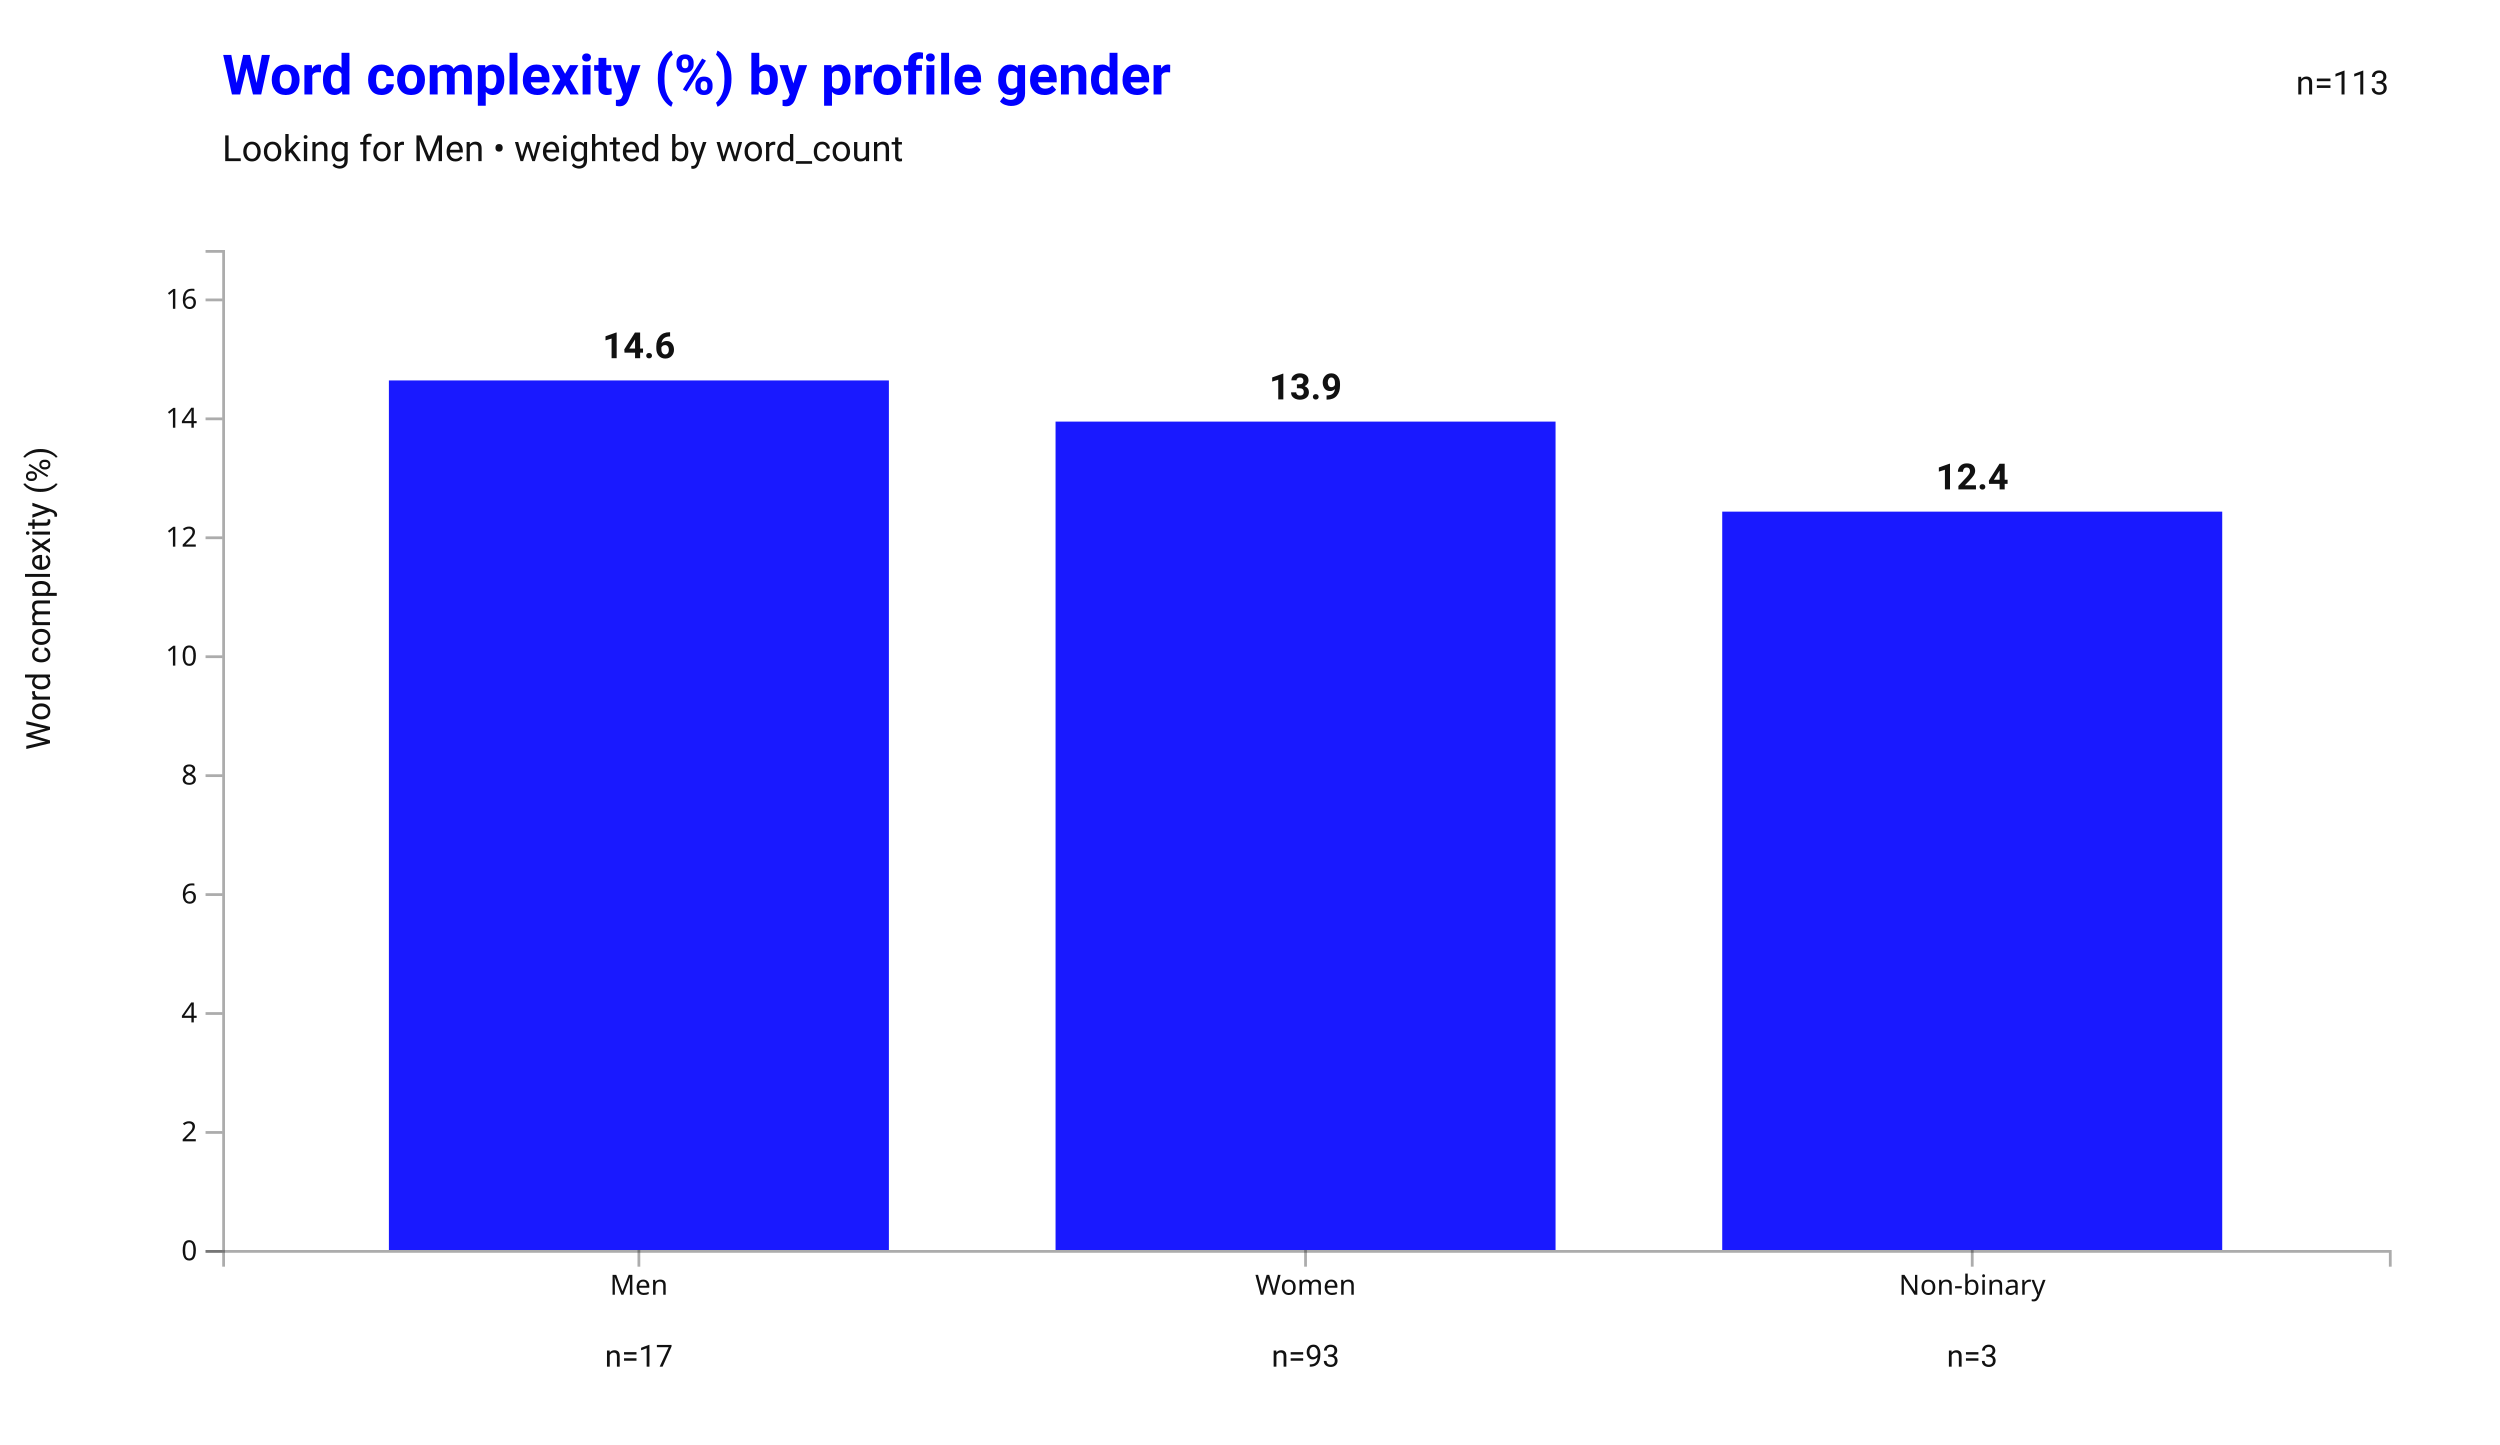
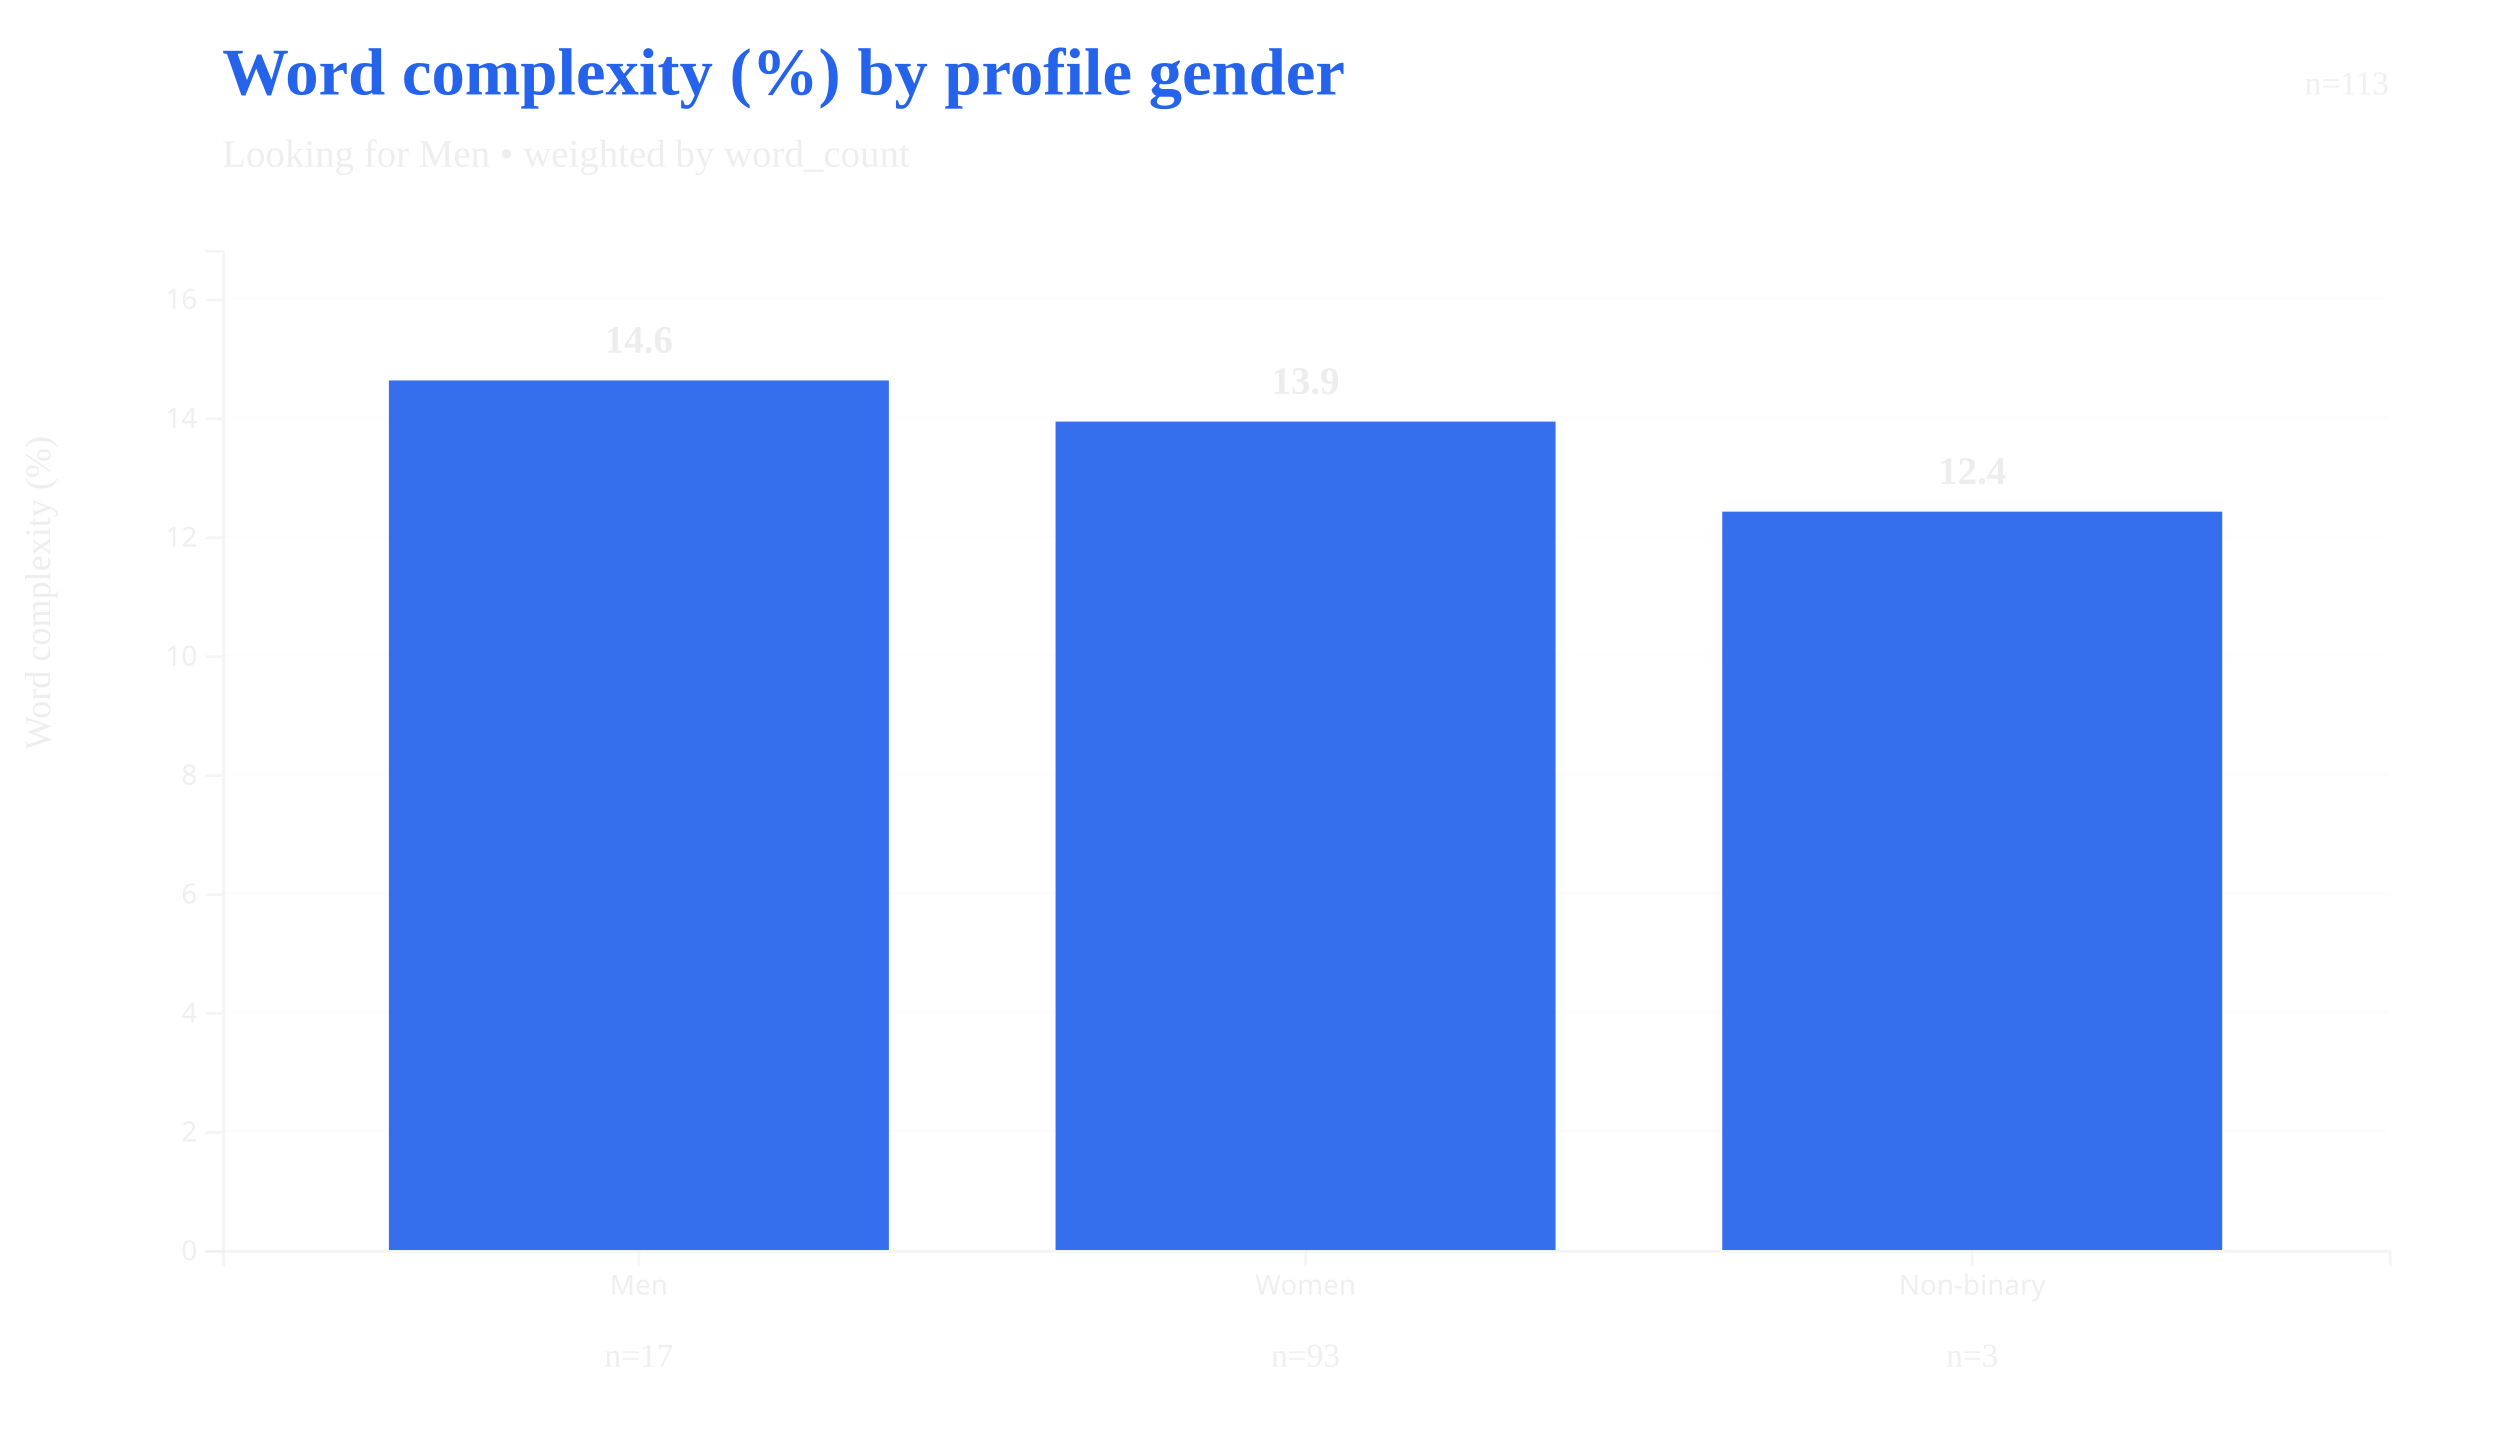
- <svg xmlns="http://www.w3.org/2000/svg" width="900" height="520" style="background: white; font-family: -apple-system, BlinkMacSystemFont, &quot;Segoe UI&quot;, Roboto, Helvetica, Arial, sans-serif; fill: #111111;">
-   <text x="80" y="34" font-size="20" font-weight="700" fill="blue">Word complexity (%) by profile gender</text>
-   <text x="80" y="58" font-size="13" fill="#111111">Looking for Men • weighted by word_count</text>
-   <text x="860" y="34" text-anchor="end" font-size="12" fill="#111111">n=113</text>
+ <svg xmlns="http://www.w3.org/2000/svg" width="900" height="520" style="background: rgb(0, 0, 0); font-family: ui-serif, Georgia, &quot;Times New Roman&quot;, Times, serif; fill: #EDEDED;">
+   <text x="80" y="34" font-size="24" font-weight="700" fill="#2563EB">Word complexity (%) by profile gender</text>
+   <text x="80" y="60" font-size="14" fill="#EDEDED" opacity="0.92">Looking for Men • weighted by word_count</text>
+   <text x="860" y="34" text-anchor="end" font-size="12" fill="#EDEDED" opacity="0.85">n=113</text>
  <g transform="translate(80,90)">
+     <g>
+       <line class="grid" x1="0" x2="780" y1="360" y2="360" stroke="rgba(237,237,237,0.12)" stroke-width="1" />
+       <line class="grid" x1="0" x2="780" y1="317.183" y2="317.183" stroke="rgba(237,237,237,0.12)" stroke-width="1" />
+       <line class="grid" x1="0" x2="780" y1="274.367" y2="274.367" stroke="rgba(237,237,237,0.12)" stroke-width="1" />
+       <line class="grid" x1="0" x2="780" y1="231.55" y2="231.55" stroke="rgba(237,237,237,0.12)" stroke-width="1" />
+       <line class="grid" x1="0" x2="780" y1="188.733" y2="188.733" stroke="rgba(237,237,237,0.12)" stroke-width="1" />
+       <line class="grid" x1="0" x2="780" y1="145.917" y2="145.917" stroke="rgba(237,237,237,0.12)" stroke-width="1" />
+       <line class="grid" x1="0" x2="780" y1="103.1" y2="103.1" stroke="rgba(237,237,237,0.12)" stroke-width="1" />
+       <line class="grid" x1="0" x2="780" y1="60.284" y2="60.284" stroke="rgba(237,237,237,0.12)" stroke-width="1" />
+       <line class="grid" x1="0" x2="780" y1="17.467" y2="17.467" stroke="rgba(237,237,237,0.12)" stroke-width="1" />
+     </g>
    <g fill="none" font-size="10" font-family="sans-serif" text-anchor="end">
-       <path class="domain" stroke="#111111" d="M-6,360.5H0.5V0.5H-6" opacity="0.35" />
+       <path class="domain" stroke="rgba(237,237,237,0.55)" d="M-6,360.5H0.5V0.5H-6" opacity="1" />
      <g class="tick" opacity="1" transform="translate(0,360.5)">
-         <line stroke="#111111" x2="-6" opacity="0.35" />
-         <text fill="#111111" x="-9" dy="0.32em">0</text>
+         <line stroke="rgba(237,237,237,0.55)" x2="-6" opacity="1" />
+         <text fill="#EDEDED" x="-9" dy="0.32em" opacity="0.9">0</text>
      </g>
      <g class="tick" opacity="1" transform="translate(0,317.6834)">
-         <line stroke="#111111" x2="-6" opacity="0.35" />
-         <text fill="#111111" x="-9" dy="0.32em">2</text>
+         <line stroke="rgba(237,237,237,0.55)" x2="-6" opacity="1" />
+         <text fill="#EDEDED" x="-9" dy="0.32em" opacity="0.9">2</text>
      </g>
      <g class="tick" opacity="1" transform="translate(0,274.8667)">
-         <line stroke="#111111" x2="-6" opacity="0.35" />
-         <text fill="#111111" x="-9" dy="0.32em">4</text>
+         <line stroke="rgba(237,237,237,0.55)" x2="-6" opacity="1" />
+         <text fill="#EDEDED" x="-9" dy="0.32em" opacity="0.9">4</text>
      </g>
      <g class="tick" opacity="1" transform="translate(0,232.0501)">
-         <line stroke="#111111" x2="-6" opacity="0.35" />
-         <text fill="#111111" x="-9" dy="0.32em">6</text>
+         <line stroke="rgba(237,237,237,0.55)" x2="-6" opacity="1" />
+         <text fill="#EDEDED" x="-9" dy="0.32em" opacity="0.9">6</text>
      </g>
      <g class="tick" opacity="1" transform="translate(0,189.2335)">
-         <line stroke="#111111" x2="-6" opacity="0.35" />
-         <text fill="#111111" x="-9" dy="0.32em">8</text>
+         <line stroke="rgba(237,237,237,0.55)" x2="-6" opacity="1" />
+         <text fill="#EDEDED" x="-9" dy="0.32em" opacity="0.9">8</text>
      </g>
      <g class="tick" opacity="1" transform="translate(0,146.4168)">
-         <line stroke="#111111" x2="-6" opacity="0.35" />
-         <text fill="#111111" x="-9" dy="0.32em">10</text>
+         <line stroke="rgba(237,237,237,0.55)" x2="-6" opacity="1" />
+         <text fill="#EDEDED" x="-9" dy="0.32em" opacity="0.9">10</text>
      </g>
      <g class="tick" opacity="1" transform="translate(0,103.6002)">
-         <line stroke="#111111" x2="-6" opacity="0.35" />
-         <text fill="#111111" x="-9" dy="0.32em">12</text>
+         <line stroke="rgba(237,237,237,0.55)" x2="-6" opacity="1" />
+         <text fill="#EDEDED" x="-9" dy="0.32em" opacity="0.9">12</text>
      </g>
      <g class="tick" opacity="1" transform="translate(0,60.78357)">
-         <line stroke="#111111" x2="-6" opacity="0.35" />
-         <text fill="#111111" x="-9" dy="0.32em">14</text>
+         <line stroke="rgba(237,237,237,0.55)" x2="-6" opacity="1" />
+         <text fill="#EDEDED" x="-9" dy="0.32em" opacity="0.9">14</text>
      </g>
      <g class="tick" opacity="1" transform="translate(0,17.96693)">
-         <line stroke="#111111" x2="-6" opacity="0.35" />
-         <text fill="#111111" x="-9" dy="0.32em">16</text>
+         <line stroke="rgba(237,237,237,0.55)" x2="-6" opacity="1" />
+         <text fill="#EDEDED" x="-9" dy="0.32em" opacity="0.9">16</text>
      </g>
    </g>
    <g transform="translate(0,360)" fill="none" font-size="10" font-family="sans-serif" text-anchor="middle">
-       <path class="domain" stroke="#111111" d="M0.5,6V0.5H780.5V6" opacity="0.35" />
+       <path class="domain" stroke="rgba(237,237,237,0.55)" d="M0.5,6V0.5H780.5V6" opacity="1" />
      <g class="tick" opacity="1" transform="translate(150,0)">
-         <line stroke="#111111" y2="6" opacity="0.35" />
-         <text fill="#111111" y="9" dy="0.71em">Men</text>
+         <line stroke="rgba(237,237,237,0.55)" y2="6" opacity="1" />
+         <text fill="#EDEDED" y="9" dy="0.71em" opacity="0.9">Men</text>
      </g>
      <g class="tick" opacity="1" transform="translate(390,0)">
-         <line stroke="#111111" y2="6" opacity="0.35" />
-         <text fill="#111111" y="9" dy="0.71em">Women</text>
+         <line stroke="rgba(237,237,237,0.55)" y2="6" opacity="1" />
+         <text fill="#EDEDED" y="9" dy="0.71em" opacity="0.9">Women</text>
      </g>
      <g class="tick" opacity="1" transform="translate(630,0)">
-         <line stroke="#111111" y2="6" opacity="0.35" />
-         <text fill="#111111" y="9" dy="0.71em">Non-binary</text>
+         <line stroke="rgba(237,237,237,0.55)" y2="6" opacity="1" />
+         <text fill="#EDEDED" y="9" dy="0.71em" opacity="0.9">Non-binary</text>
      </g>
    </g>
    <g>
-       <rect x="60" y="46.957" width="180" height="313.043" fill="blue" opacity="0.9" />
-       <rect x="300" y="61.776" width="180" height="298.224" fill="blue" opacity="0.9" />
-       <rect x="540" y="94.191" width="180" height="265.809" fill="blue" opacity="0.9" />
+       <rect x="60" y="46.957" width="180" height="313.043" fill="#2563EB" opacity="0.92" />
+       <rect x="300" y="61.776" width="180" height="298.224" fill="#2563EB" opacity="0.92" />
+       <rect x="540" y="94.191" width="180" height="265.809" fill="#2563EB" opacity="0.92" />
    </g>
    <g>
-       <text class="value" x="150" y="38.957" text-anchor="middle" font-size="13" font-weight="700" fill="#111111">14.6</text>
-       <text class="value" x="390" y="53.776" text-anchor="middle" font-size="13" font-weight="700" fill="#111111">13.9</text>
-       <text class="value" x="630" y="86.191" text-anchor="middle" font-size="13" font-weight="700" fill="#111111">12.4</text>
+       <text class="value" x="150" y="36.957" text-anchor="middle" font-size="14" font-weight="700" fill="#EDEDED">14.6</text>
+       <text class="value" x="390" y="51.776" text-anchor="middle" font-size="14" font-weight="700" fill="#EDEDED">13.9</text>
+       <text class="value" x="630" y="84.191" text-anchor="middle" font-size="14" font-weight="700" fill="#EDEDED">12.4</text>
    </g>
    <g>
-       <text class="n" x="150" y="402" text-anchor="middle" font-size="11" fill="#111111">n=17</text>
-       <text class="n" x="390" y="402" text-anchor="middle" font-size="11" fill="#111111">n=93</text>
-       <text class="n" x="630" y="402" text-anchor="middle" font-size="11" fill="#111111">n=3</text>
+       <text class="n" x="150" y="402" text-anchor="middle" font-size="12" fill="#EDEDED" opacity="0.9">n=17</text>
+       <text class="n" x="390" y="402" text-anchor="middle" font-size="12" fill="#EDEDED" opacity="0.9">n=93</text>
+       <text class="n" x="630" y="402" text-anchor="middle" font-size="12" fill="#EDEDED" opacity="0.9">n=3</text>
    </g>
  </g>
-   <text x="18" y="270" transform="rotate(-90, 18, 270)" font-size="12" fill="#111111">Word complexity (%)</text>
+   <text x="18" y="270" transform="rotate(-90, 18, 270)" font-size="13" fill="#EDEDED" opacity="0.95">Word complexity (%)</text>
</svg>
